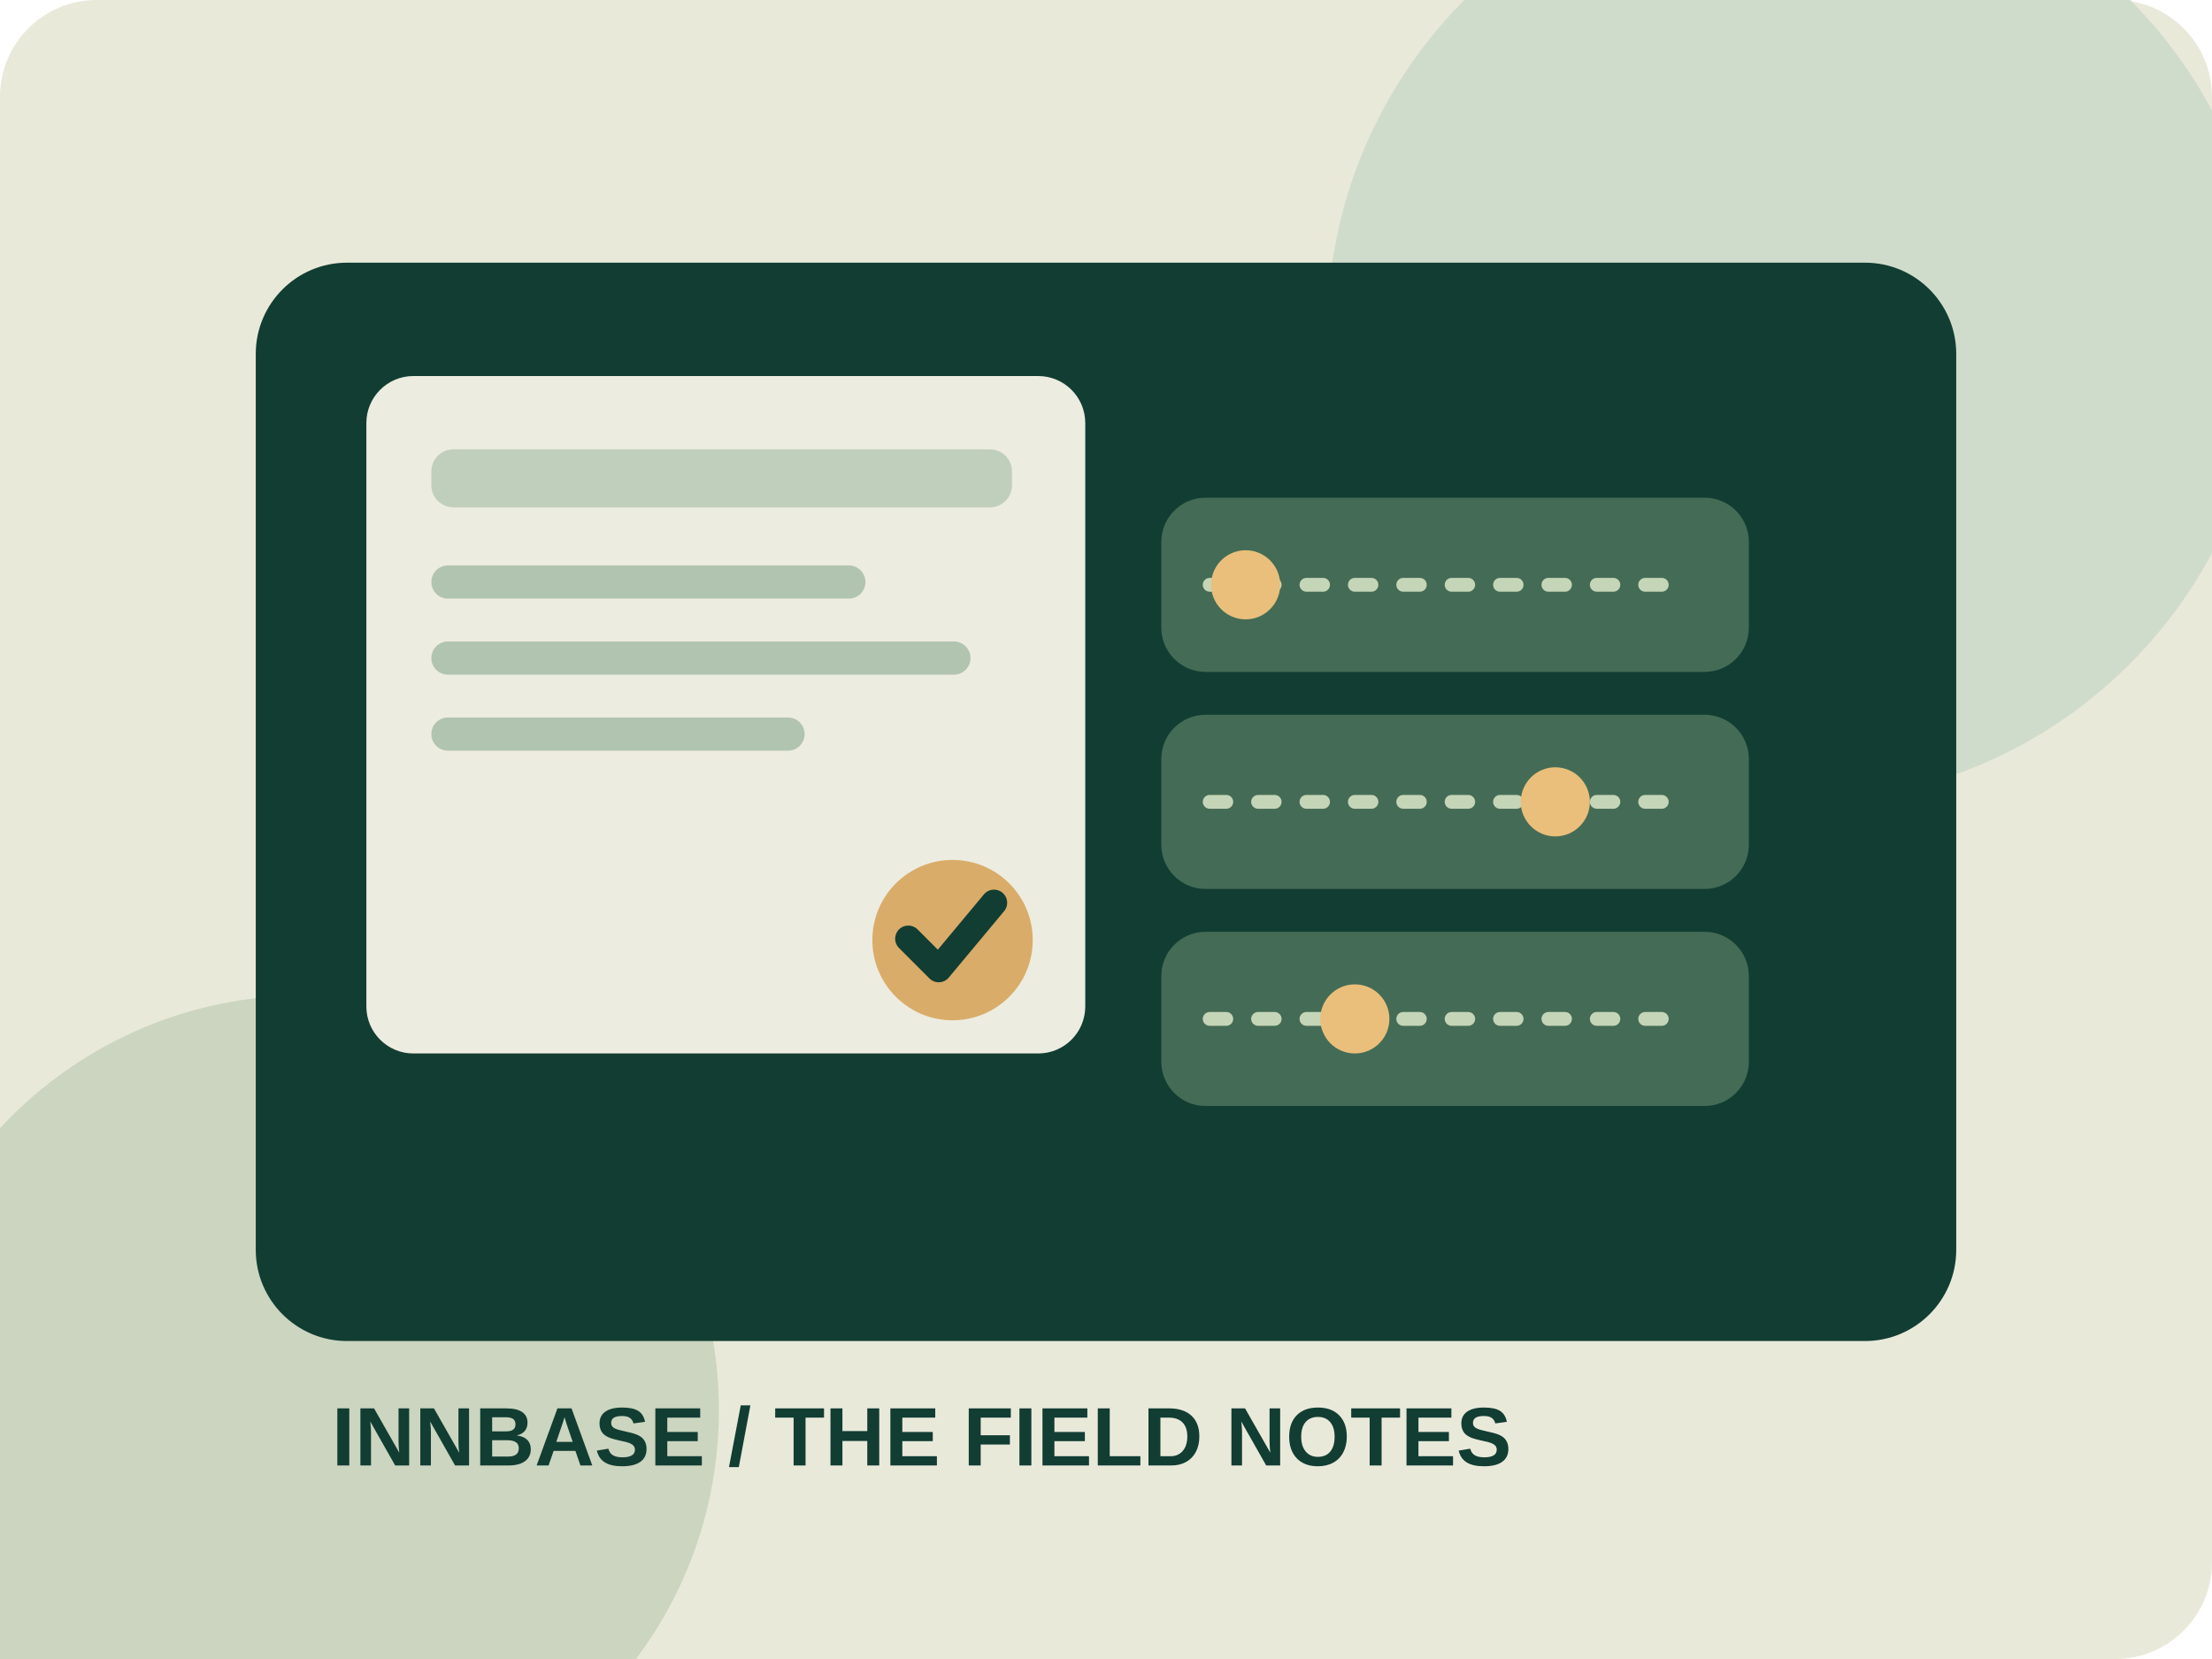
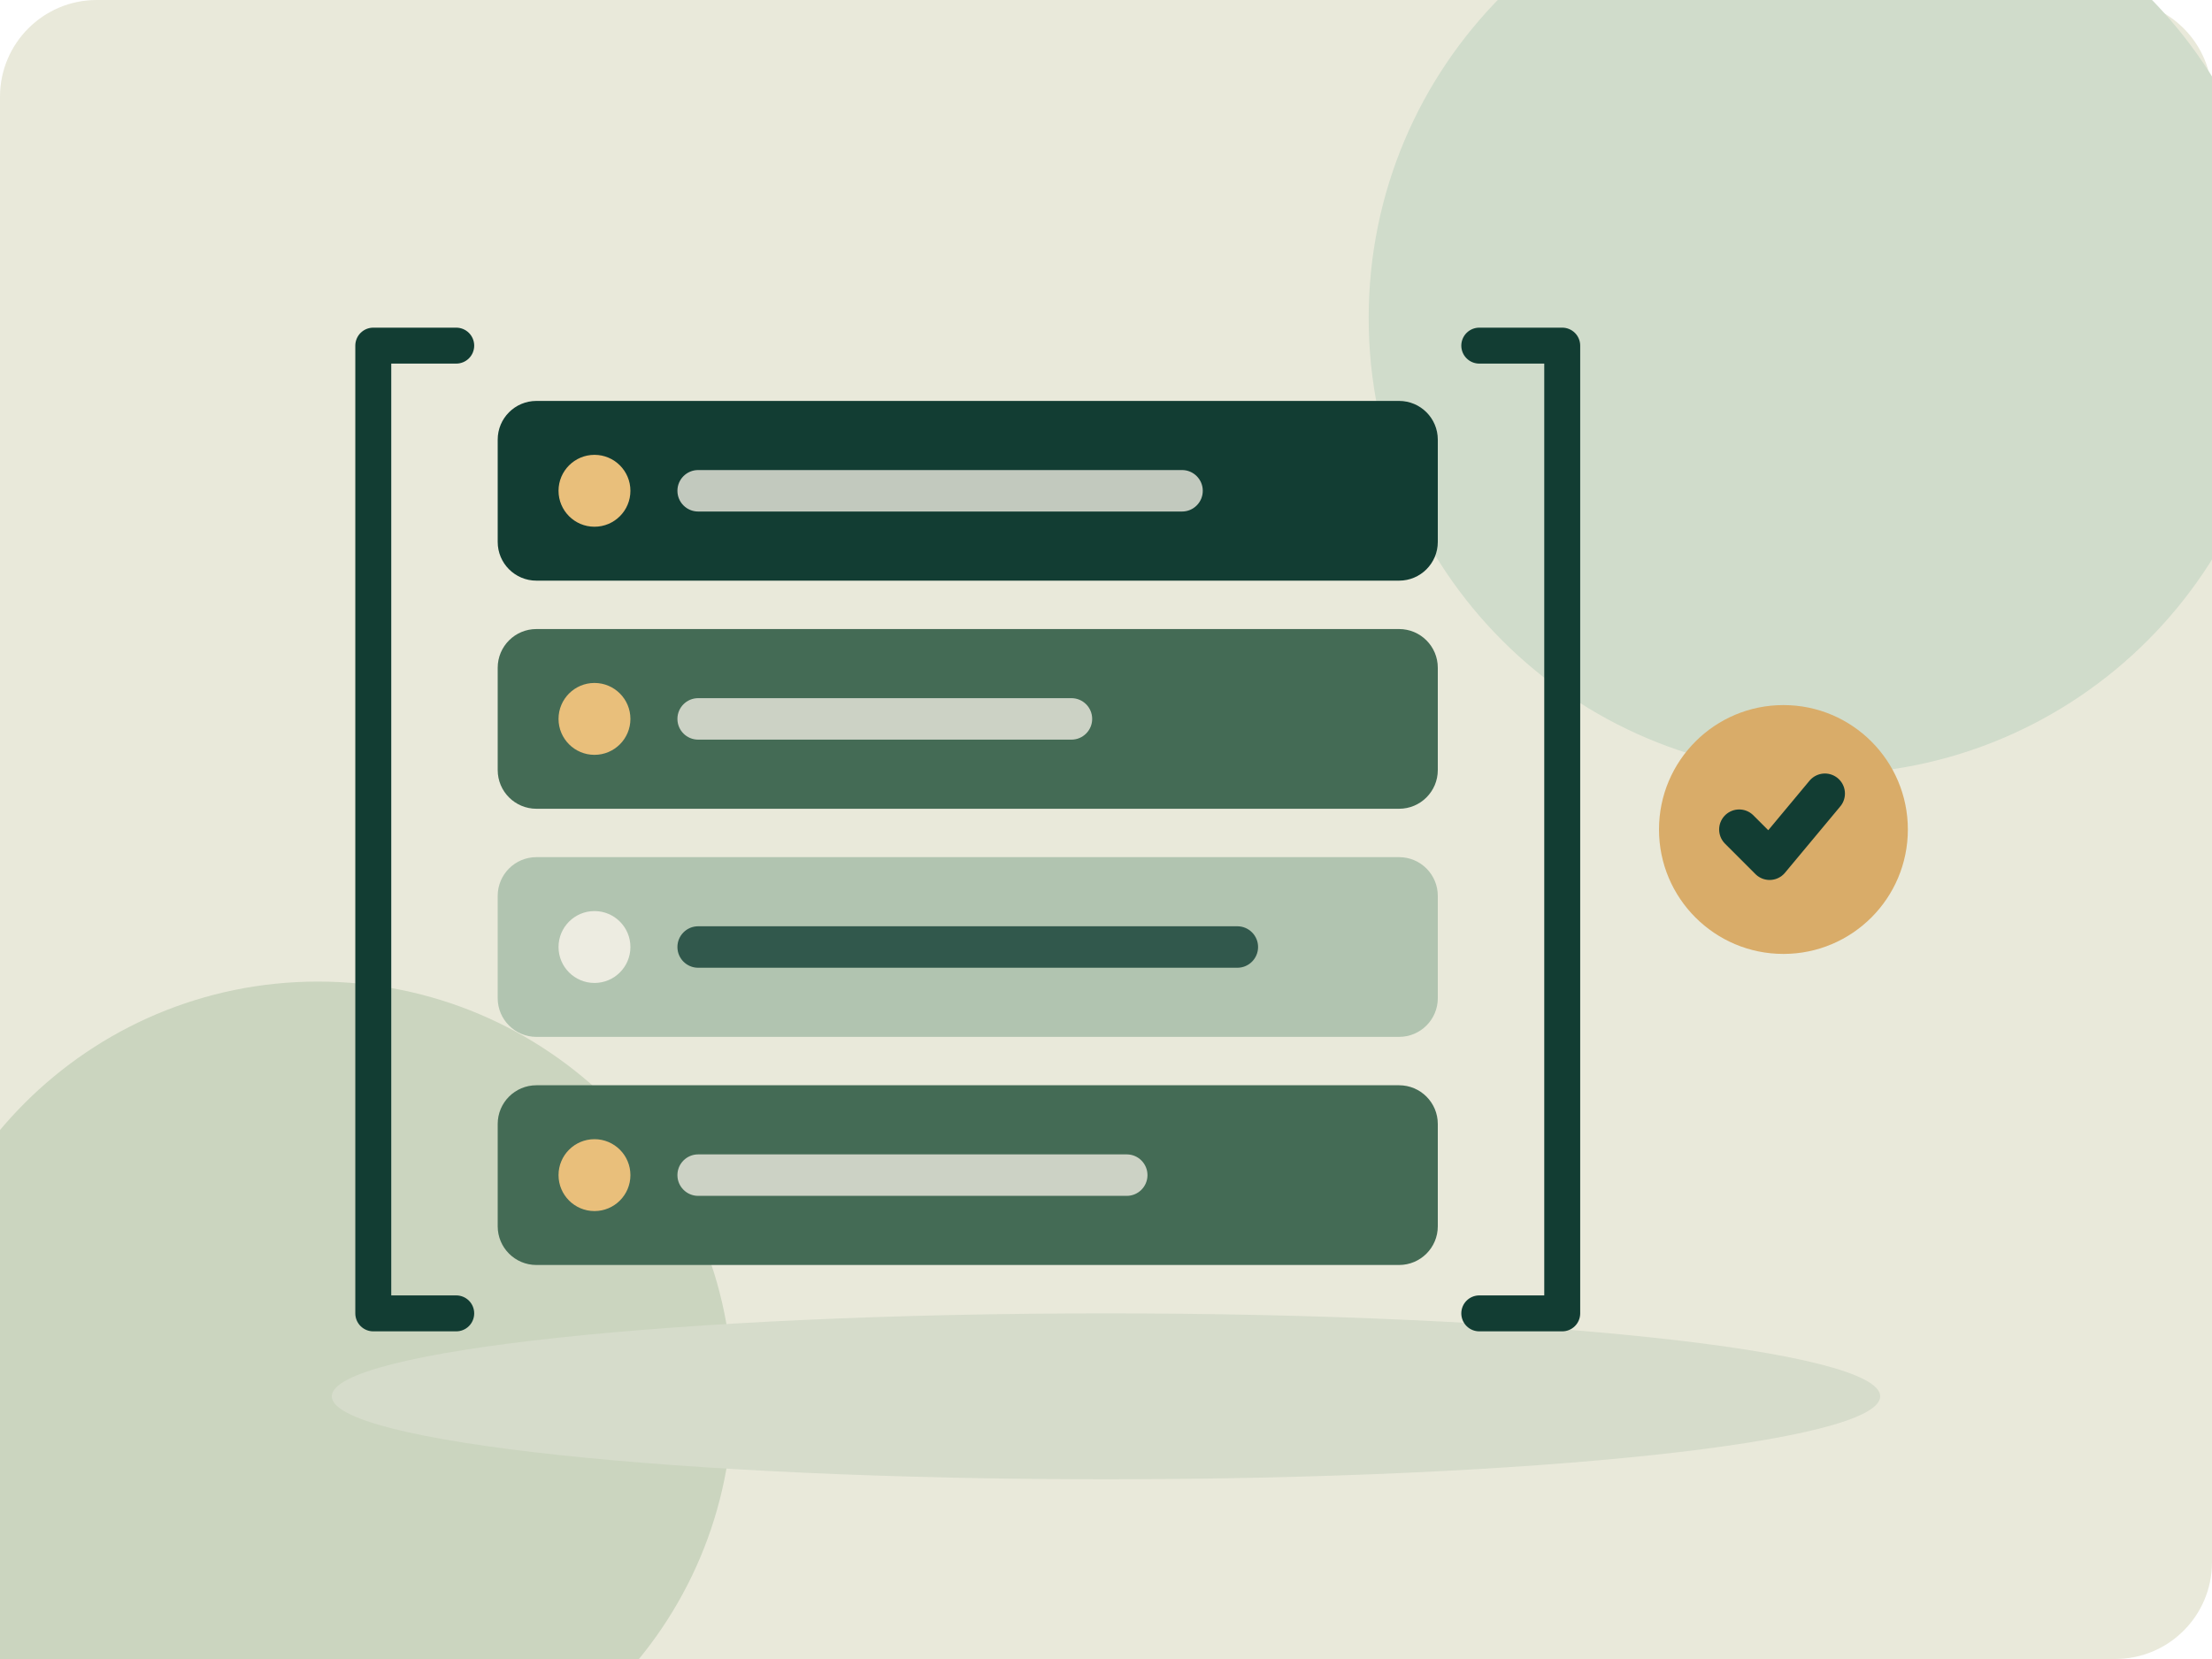
- <svg xmlns="http://www.w3.org/2000/svg" viewBox="0 0 1600 1200" role="img" aria-label="A shift is not closed just because the screen says so">
+ <svg xmlns="http://www.w3.org/2000/svg" viewBox="0 0 1600 1200" role="img" aria-label="One closeout, one transaction">
  <rect width="1600" height="1200" rx="70" fill="#E9E9DA" />
-   <circle cx="1300" cy="240" r="340" fill="#D0DCCB" />
-   <circle cx="220" cy="1020" r="300" fill="#CBD5BF" />
-   <rect x="185" y="190" width="1230" height="780" rx="66" fill="#123D33" />
-   <rect x="265" y="272" width="520" height="490" rx="34" fill="#EDECE1" />
-   <rect x="312" y="325" width="420" height="42" rx="16" fill="#C0CFBC" />
-   <rect x="312" y="409" width="314" height="24" rx="12" fill="#B1C4B0" />
-   <rect x="312" y="464" width="390" height="24" rx="12" fill="#B1C4B0" />
-   <rect x="312" y="519" width="270" height="24" rx="12" fill="#B1C4B0" />
-   <circle cx="689" cy="680" r="58" fill="#D9AC69" />
-   <path d="M657 679l22 22 40-48" fill="none" stroke="#123D33" stroke-width="19" stroke-linecap="round" stroke-linejoin="round" />
-   <rect x="840" y="360" width="425" height="126" rx="32" fill="#446B55" />
-   <rect x="840" y="517" width="425" height="126" rx="32" fill="#446B55" />
-   <rect x="840" y="674" width="425" height="126" rx="32" fill="#446B55" />
-   <path d="M875 423h330M875 580h330M875 737h330" stroke="#C5D5B7" stroke-width="10" stroke-linecap="round" stroke-dasharray="12 23" />
-   <circle cx="901" cy="423" r="25" fill="#E9BF7B" />
-   <circle cx="1125" cy="580" r="25" fill="#E9BF7B" />
-   <circle cx="980" cy="737" r="25" fill="#E9BF7B" />
-   <text x="240" y="1060" fill="#123D33" font-size="60" font-family="Arial, sans-serif" font-weight="700">INNBASE / THE FIELD NOTES</text>
+   <circle cx="1320" cy="230" r="330" fill="#D0DCCB" />
+   <circle cx="230" cy="1010" r="300" fill="#CBD5BF" />
+   <ellipse cx="800" cy="1010" rx="560" ry="60" fill="#D6DCCB" />
+   <path d="M330 250 H270 V950 H330" fill="none" stroke="#123D33" stroke-width="26" stroke-linecap="round" stroke-linejoin="round" />
+   <path d="M1070 250 H1130 V950 H1070" fill="none" stroke="#123D33" stroke-width="26" stroke-linecap="round" stroke-linejoin="round" />
+   <rect x="360" y="290" width="680" height="130" rx="28" fill="#123D33" />
+   <circle cx="430" cy="355" r="26" fill="#E9BF7B" />
+   <rect x="490" y="340" width="380" height="30" rx="15" fill="#EDECE1" opacity=".8" />
+   <rect x="360" y="455" width="680" height="130" rx="28" fill="#446B55" />
+   <circle cx="430" cy="520" r="26" fill="#E9BF7B" />
+   <rect x="490" y="505" width="300" height="30" rx="15" fill="#EDECE1" opacity=".8" />
+   <rect x="360" y="620" width="680" height="130" rx="28" fill="#B1C4B0" />
+   <circle cx="430" cy="685" r="26" fill="#EDECE1" />
+   <rect x="490" y="670" width="420" height="30" rx="15" fill="#123D33" opacity=".8" />
+   <rect x="360" y="785" width="680" height="130" rx="28" fill="#446B55" />
+   <circle cx="430" cy="850" r="26" fill="#E9BF7B" />
+   <rect x="490" y="835" width="340" height="30" rx="15" fill="#EDECE1" opacity=".8" />
+   <circle cx="1290" cy="600" r="90" fill="#D9AC69" />
+   <path d="M1258 600l22 22 40-48" fill="none" stroke="#123D33" stroke-width="29" stroke-linecap="round" stroke-linejoin="round" />
</svg>
